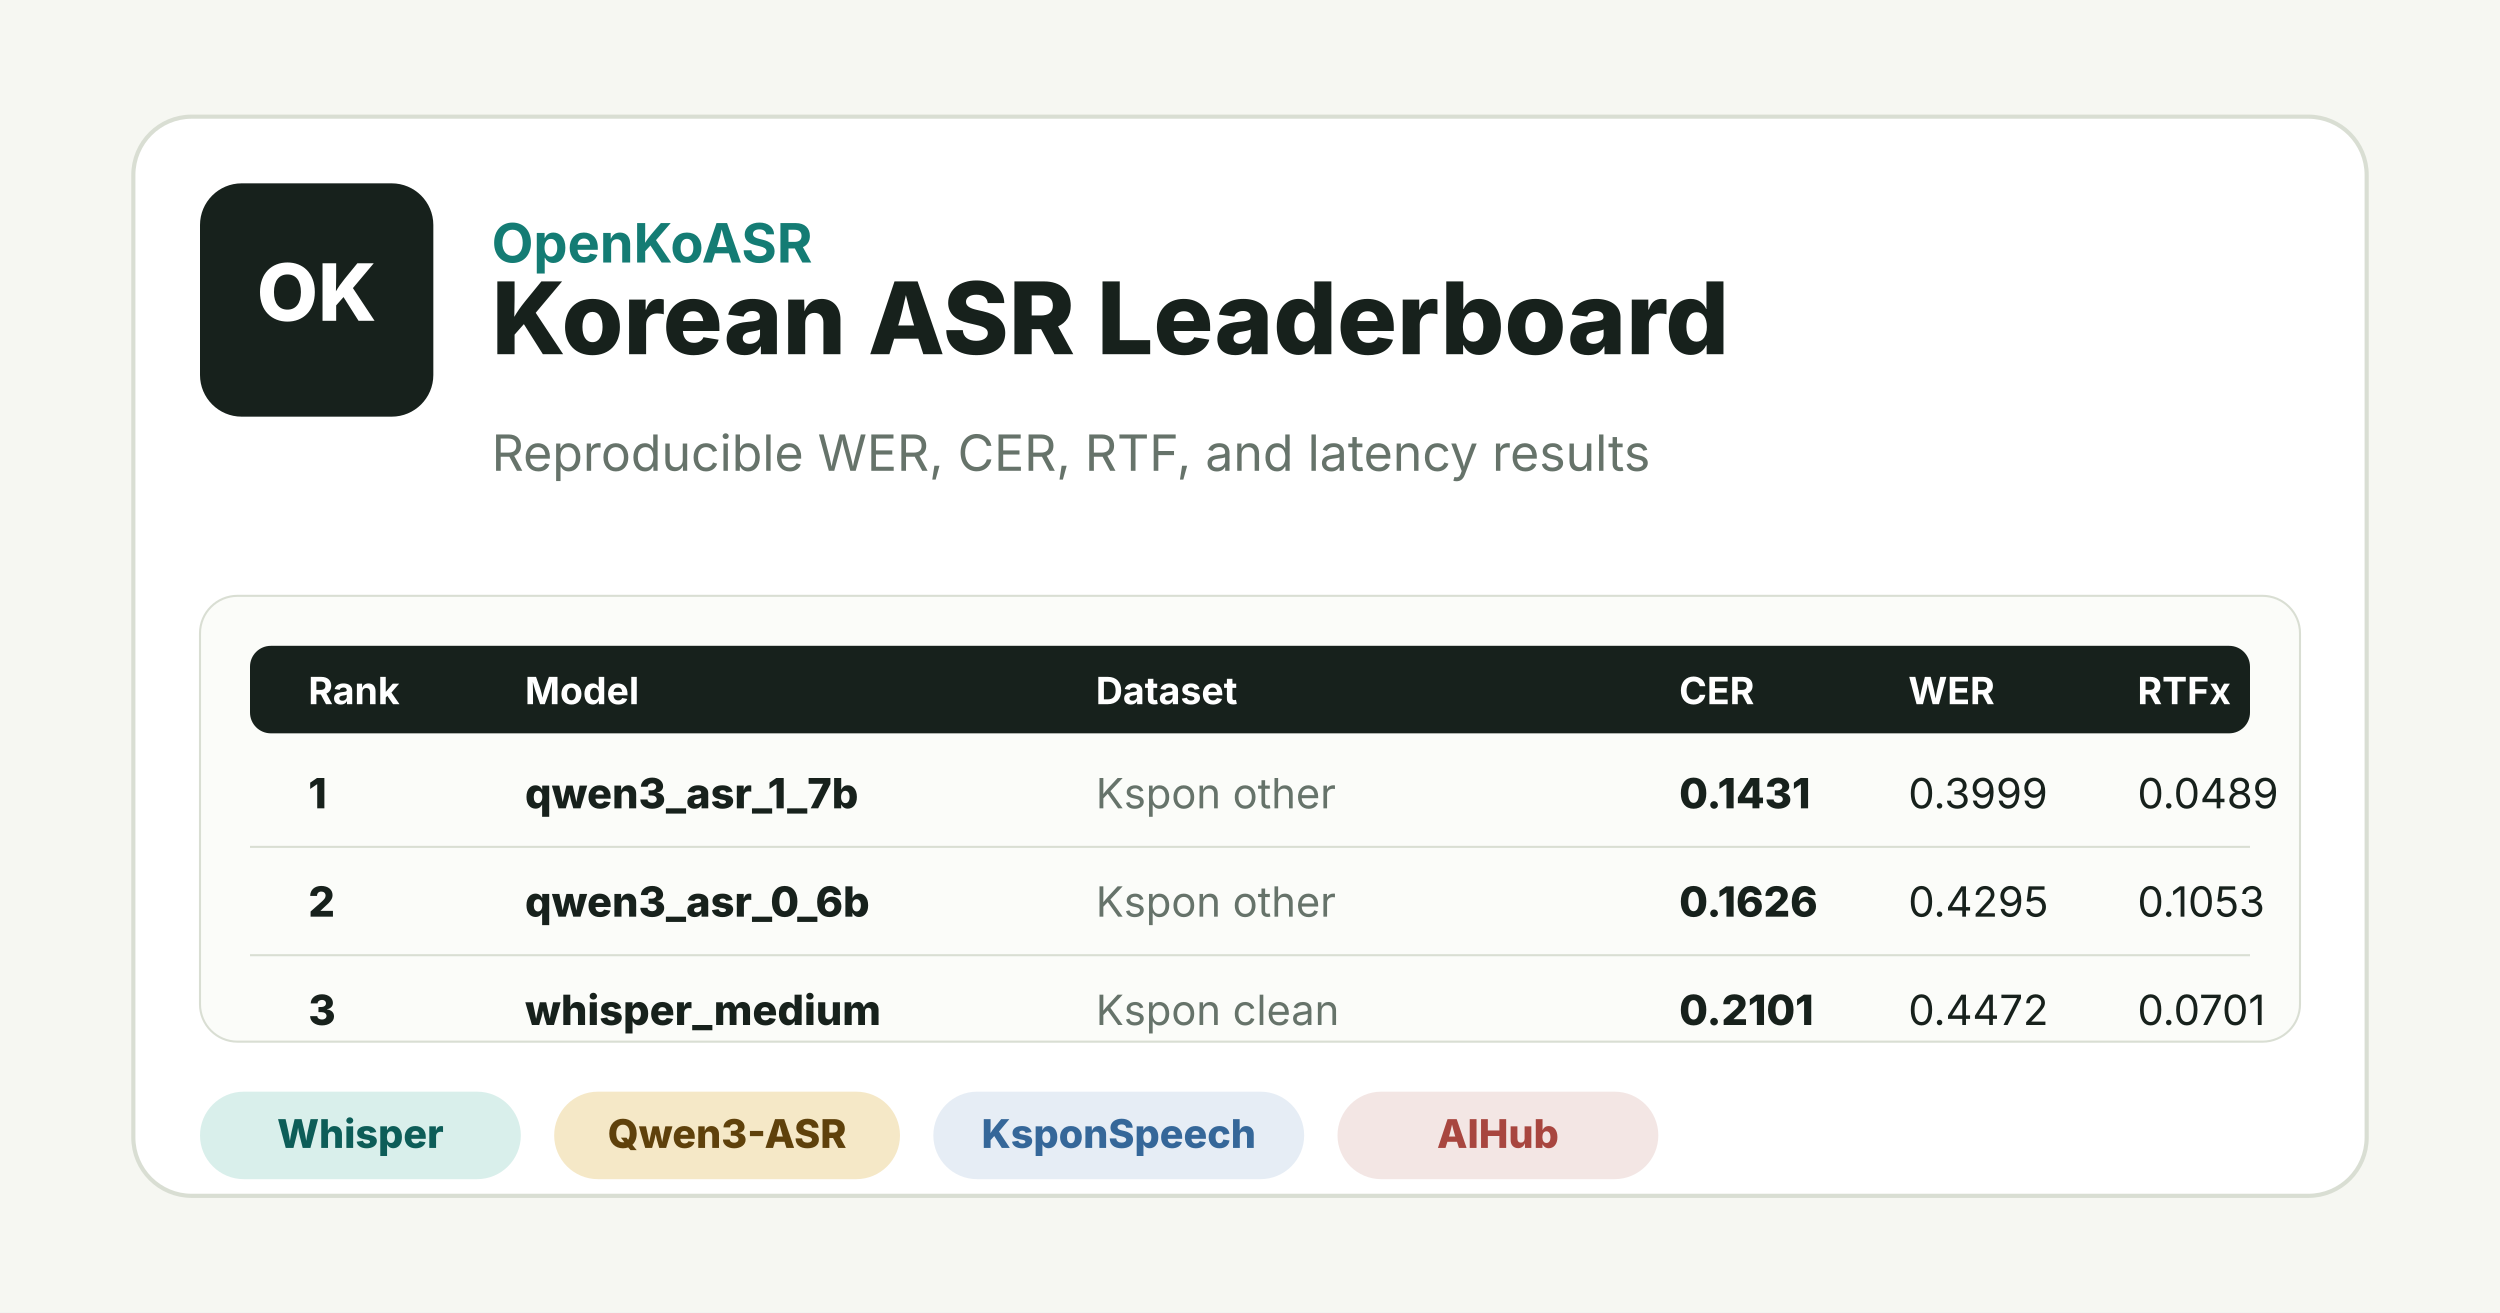
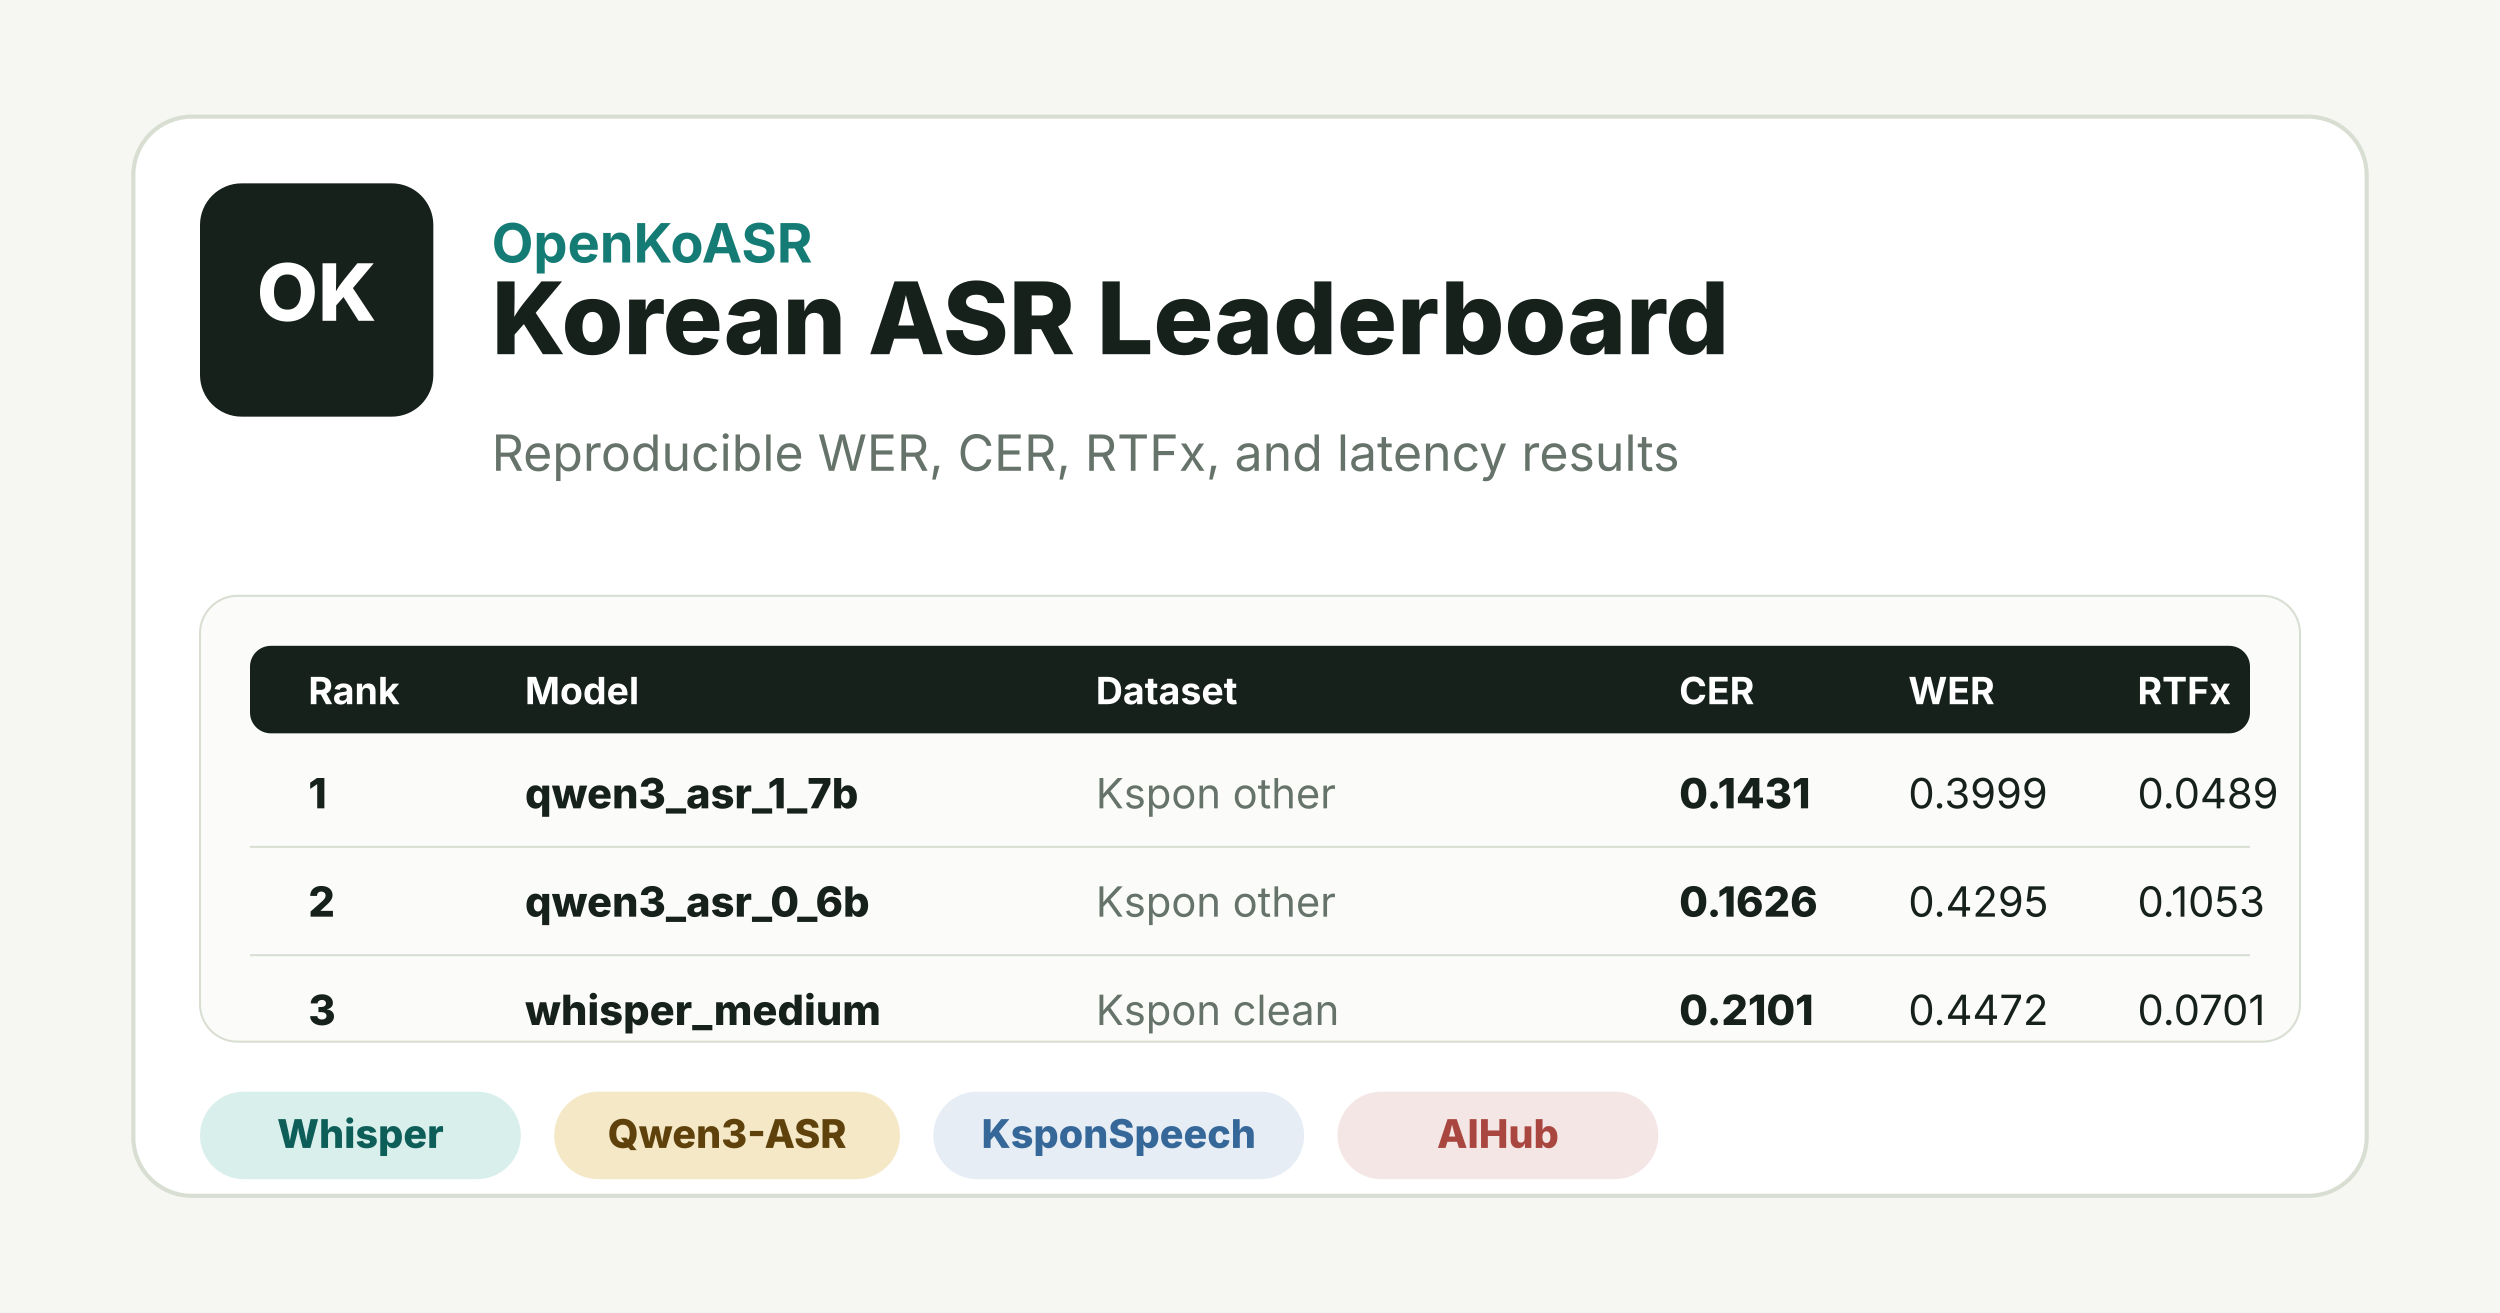
<svg xmlns="http://www.w3.org/2000/svg" width="1200" height="630" viewBox="0 0 1200 630" role="img" aria-labelledby="title desc">
  <rect width="1200" height="630" fill="#f6f7f2" />
  <rect x="64" y="56" width="1072" height="518" rx="28" fill="#ffffff" stroke="#d9ded3" stroke-width="2" />
  <rect x="96" y="88" width="112" height="112" rx="20" fill="#17211c" />
  <text x="152" y="154" text-anchor="middle" font-family="Inter, Segoe UI, Arial, sans-serif" font-size="38" font-weight="800" fill="#ffffff">OK</text>
  <text x="236" y="126" font-family="Inter, Segoe UI, Arial, sans-serif" font-size="26" font-weight="700" fill="#147c74">OpenKoASR</text>
  <text x="236" y="170" font-family="Inter, Segoe UI, Arial, sans-serif" font-size="48" font-weight="800" fill="#17211c">Korean ASR Leaderboard</text>
-   <text x="236" y="226" font-family="Inter, Segoe UI, Arial, sans-serif" font-size="24" fill="#66736a">Reproducible WER, CER, RTF, and latency results</text>
+   <text x="236" y="226" font-family="Inter, Segoe UI, Arial, sans-serif" font-size="24" fill="#66736a">Reproducible WER, CER, RTFx, and latency results</text>
  <g transform="translate(96 286)">
    <rect width="1008" height="214" rx="18" fill="#fbfcf9" stroke="#d9ded3" />
    <rect x="24" y="24" width="960" height="42" rx="10" fill="#17211c" />
    <text x="52" y="52" font-family="Inter, Segoe UI, Arial, sans-serif" font-size="18" font-weight="700" fill="#ffffff">Rank</text>
    <text x="156" y="52" font-family="Inter, Segoe UI, Arial, sans-serif" font-size="18" font-weight="700" fill="#ffffff">Model</text>
    <text x="430" y="52" font-family="Inter, Segoe UI, Arial, sans-serif" font-size="18" font-weight="700" fill="#ffffff">Dataset</text>
    <text x="710" y="52" font-family="Inter, Segoe UI, Arial, sans-serif" font-size="18" font-weight="700" fill="#ffffff">CER</text>
    <text x="820" y="52" font-family="Inter, Segoe UI, Arial, sans-serif" font-size="18" font-weight="700" fill="#ffffff">WER</text>
    <text x="930" y="52" font-family="Inter, Segoe UI, Arial, sans-serif" font-size="18" font-weight="700" fill="#ffffff">RTFx</text>
    <g font-family="Inter, Segoe UI, Arial, sans-serif" font-size="20" fill="#17211c">
      <text x="52" y="102" font-weight="800">1</text>
      <text x="156" y="102" font-weight="800">qwen3_asr_1_7b</text>
      <text x="430" y="102" fill="#66736a">Kspon other</text>
      <text x="710" y="102" font-weight="800">0.1431</text>
      <text x="820" y="102">0.3999</text>
      <text x="930" y="102">0.0489</text>
      <rect x="24" y="120" width="960" height="1" fill="#d9ded3" />
      <text x="52" y="154" font-weight="800">2</text>
      <text x="156" y="154" font-weight="800">qwen3_asr_0_6b</text>
      <text x="430" y="154" fill="#66736a">Kspon other</text>
      <text x="710" y="154" font-weight="800">0.1626</text>
      <text x="820" y="154">0.4295</text>
      <text x="930" y="154">0.1053</text>
      <rect x="24" y="172" width="960" height="1" fill="#d9ded3" />
      <text x="52" y="206" font-weight="800">3</text>
      <text x="156" y="206" font-weight="800">whisper_medium</text>
      <text x="430" y="206" fill="#66736a">Kspon clean</text>
      <text x="710" y="206" font-weight="800">0.2101</text>
      <text x="820" y="206">0.4472</text>
      <text x="930" y="206">0.0701</text>
    </g>
  </g>
  <g font-family="Inter, Segoe UI, Arial, sans-serif" font-size="19" font-weight="800">
    <rect x="96" y="524" width="154" height="42" rx="21" fill="#d9efeb" />
    <text x="173" y="551" text-anchor="middle" fill="#0d5d58">Whisper</text>
    <rect x="266" y="524" width="166" height="42" rx="21" fill="#f5e8c7" />
    <text x="349" y="551" text-anchor="middle" fill="#5f410b">Qwen3-ASR</text>
    <rect x="448" y="524" width="178" height="42" rx="21" fill="#e6edf5" />
    <text x="537" y="551" text-anchor="middle" fill="#356799">KsponSpeech</text>
    <rect x="642" y="524" width="154" height="42" rx="21" fill="#f3e6e4" />
    <text x="719" y="551" text-anchor="middle" fill="#a8463f">AIHub</text>
  </g>
</svg>
